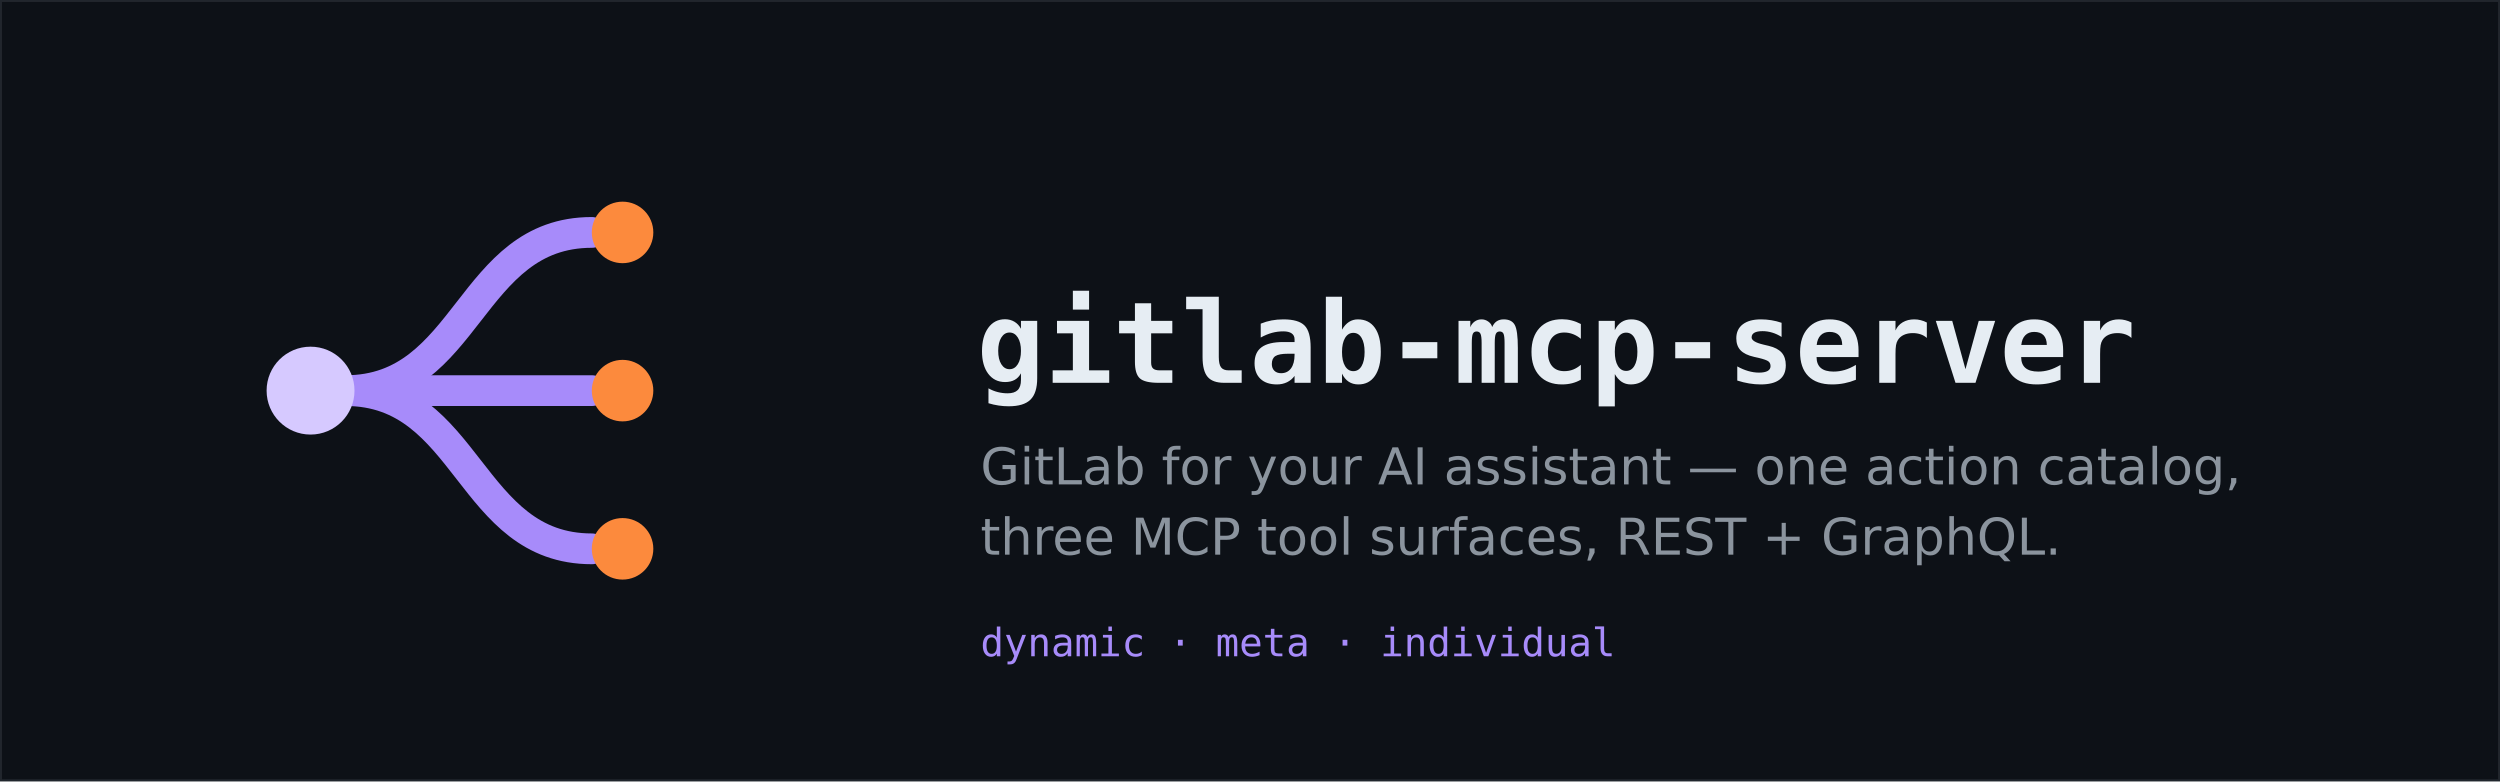
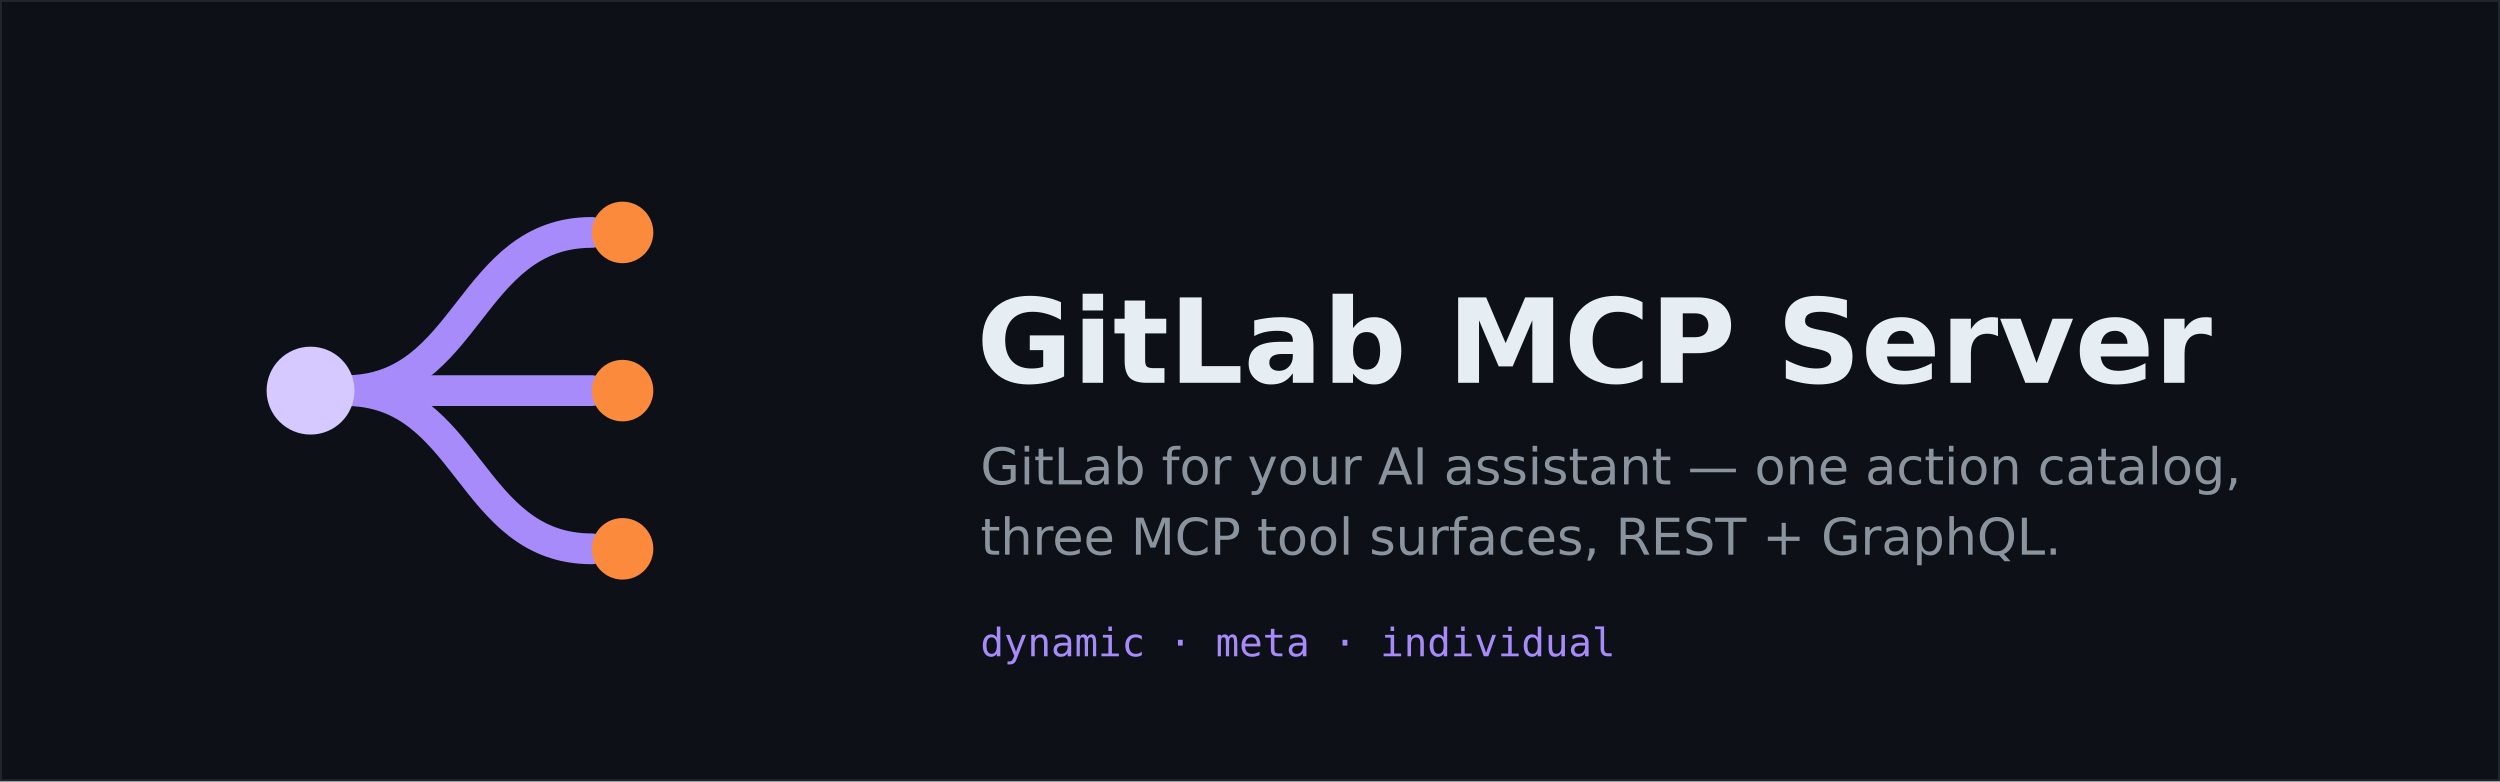
- <svg xmlns="http://www.w3.org/2000/svg" viewBox="0 0 1280 400" role="img" aria-label="gitlab-mcp-server — GitLab for your AI assistant">
+ <svg xmlns="http://www.w3.org/2000/svg" viewBox="0 0 1280 400" role="img" aria-label="GitLab MCP Server — GitLab for your AI assistant">
  <rect width="1280" height="400" fill="#0d1117" />
  <rect x="0.5" y="0.5" width="1279" height="399" fill="none" stroke="#21262d" />
  <g transform="translate(96,56) scale(4.5)">
    <path d="M 18 32 C 32 32, 32 14, 46 14" fill="none" stroke-width="3.5" stroke-linecap="round" stroke="#a78bfa" />
    <path d="M 18 32 H 46" fill="none" stroke-width="3.5" stroke-linecap="round" stroke="#a78bfa" />
    <path d="M 18 32 C 32 32, 32 50, 46 50" fill="none" stroke-width="3.5" stroke-linecap="round" stroke="#a78bfa" />
    <circle cx="49.5" cy="14" r="3.5" fill="#fc8a3d" />
    <circle cx="49.5" cy="32" r="3.5" fill="#fc8a3d" />
    <circle cx="49.5" cy="50" r="3.5" fill="#fc8a3d" />
    <circle cx="14" cy="32" r="5" fill="#d6c9ff" />
  </g>
-   <text x="500" y="196" font-family="DejaVu Sans Mono, monospace" font-weight="bold" font-size="58" fill="#e6edf3">gitlab-mcp-server</text>
+   <text x="500" y="196" font-family="DejaVu Sans, sans-serif" font-weight="bold" font-size="60" fill="#e6edf3">GitLab MCP Server</text>
  <text x="502" y="248" font-family="DejaVu Sans, sans-serif" font-size="26" fill="#8b949e">GitLab for your AI assistant — one action catalog,</text>
  <text x="502" y="284" font-family="DejaVu Sans, sans-serif" font-size="26" fill="#8b949e">three MCP tool surfaces, REST + GraphQL.</text>
  <text x="502" y="336" font-family="DejaVu Sans Mono, monospace" font-size="20" fill="#a78bfa">dynamic · meta · individual</text>
</svg>
